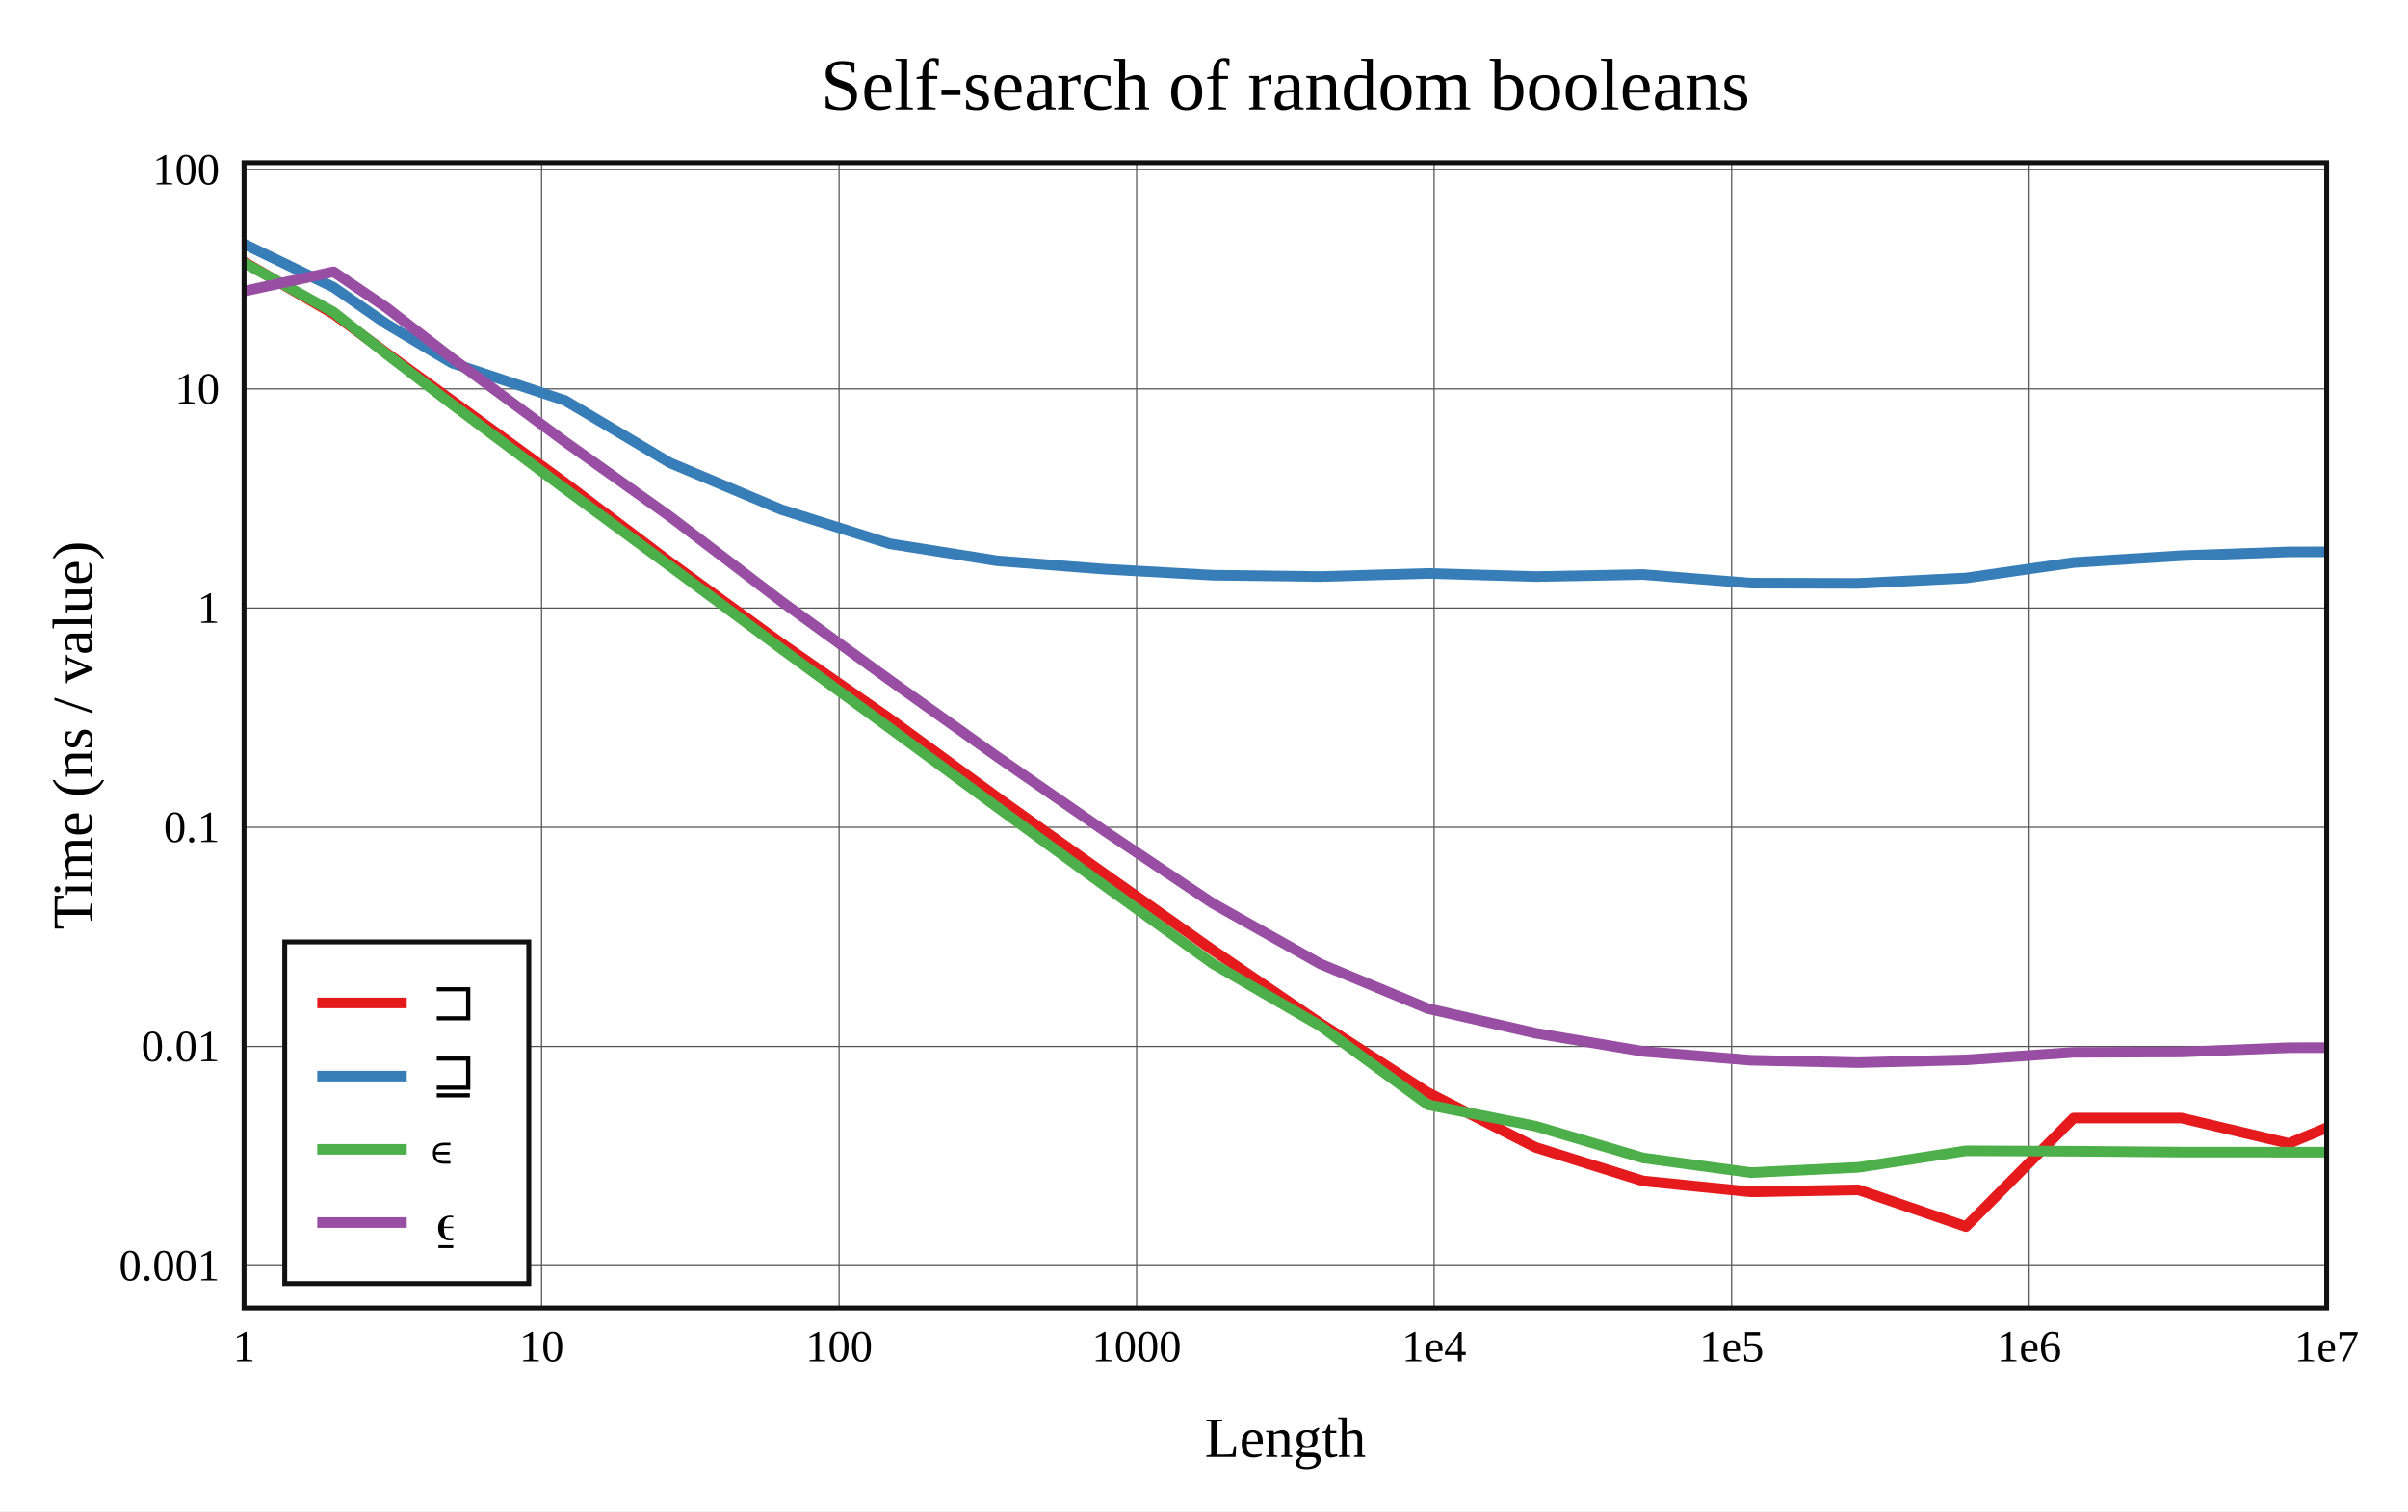
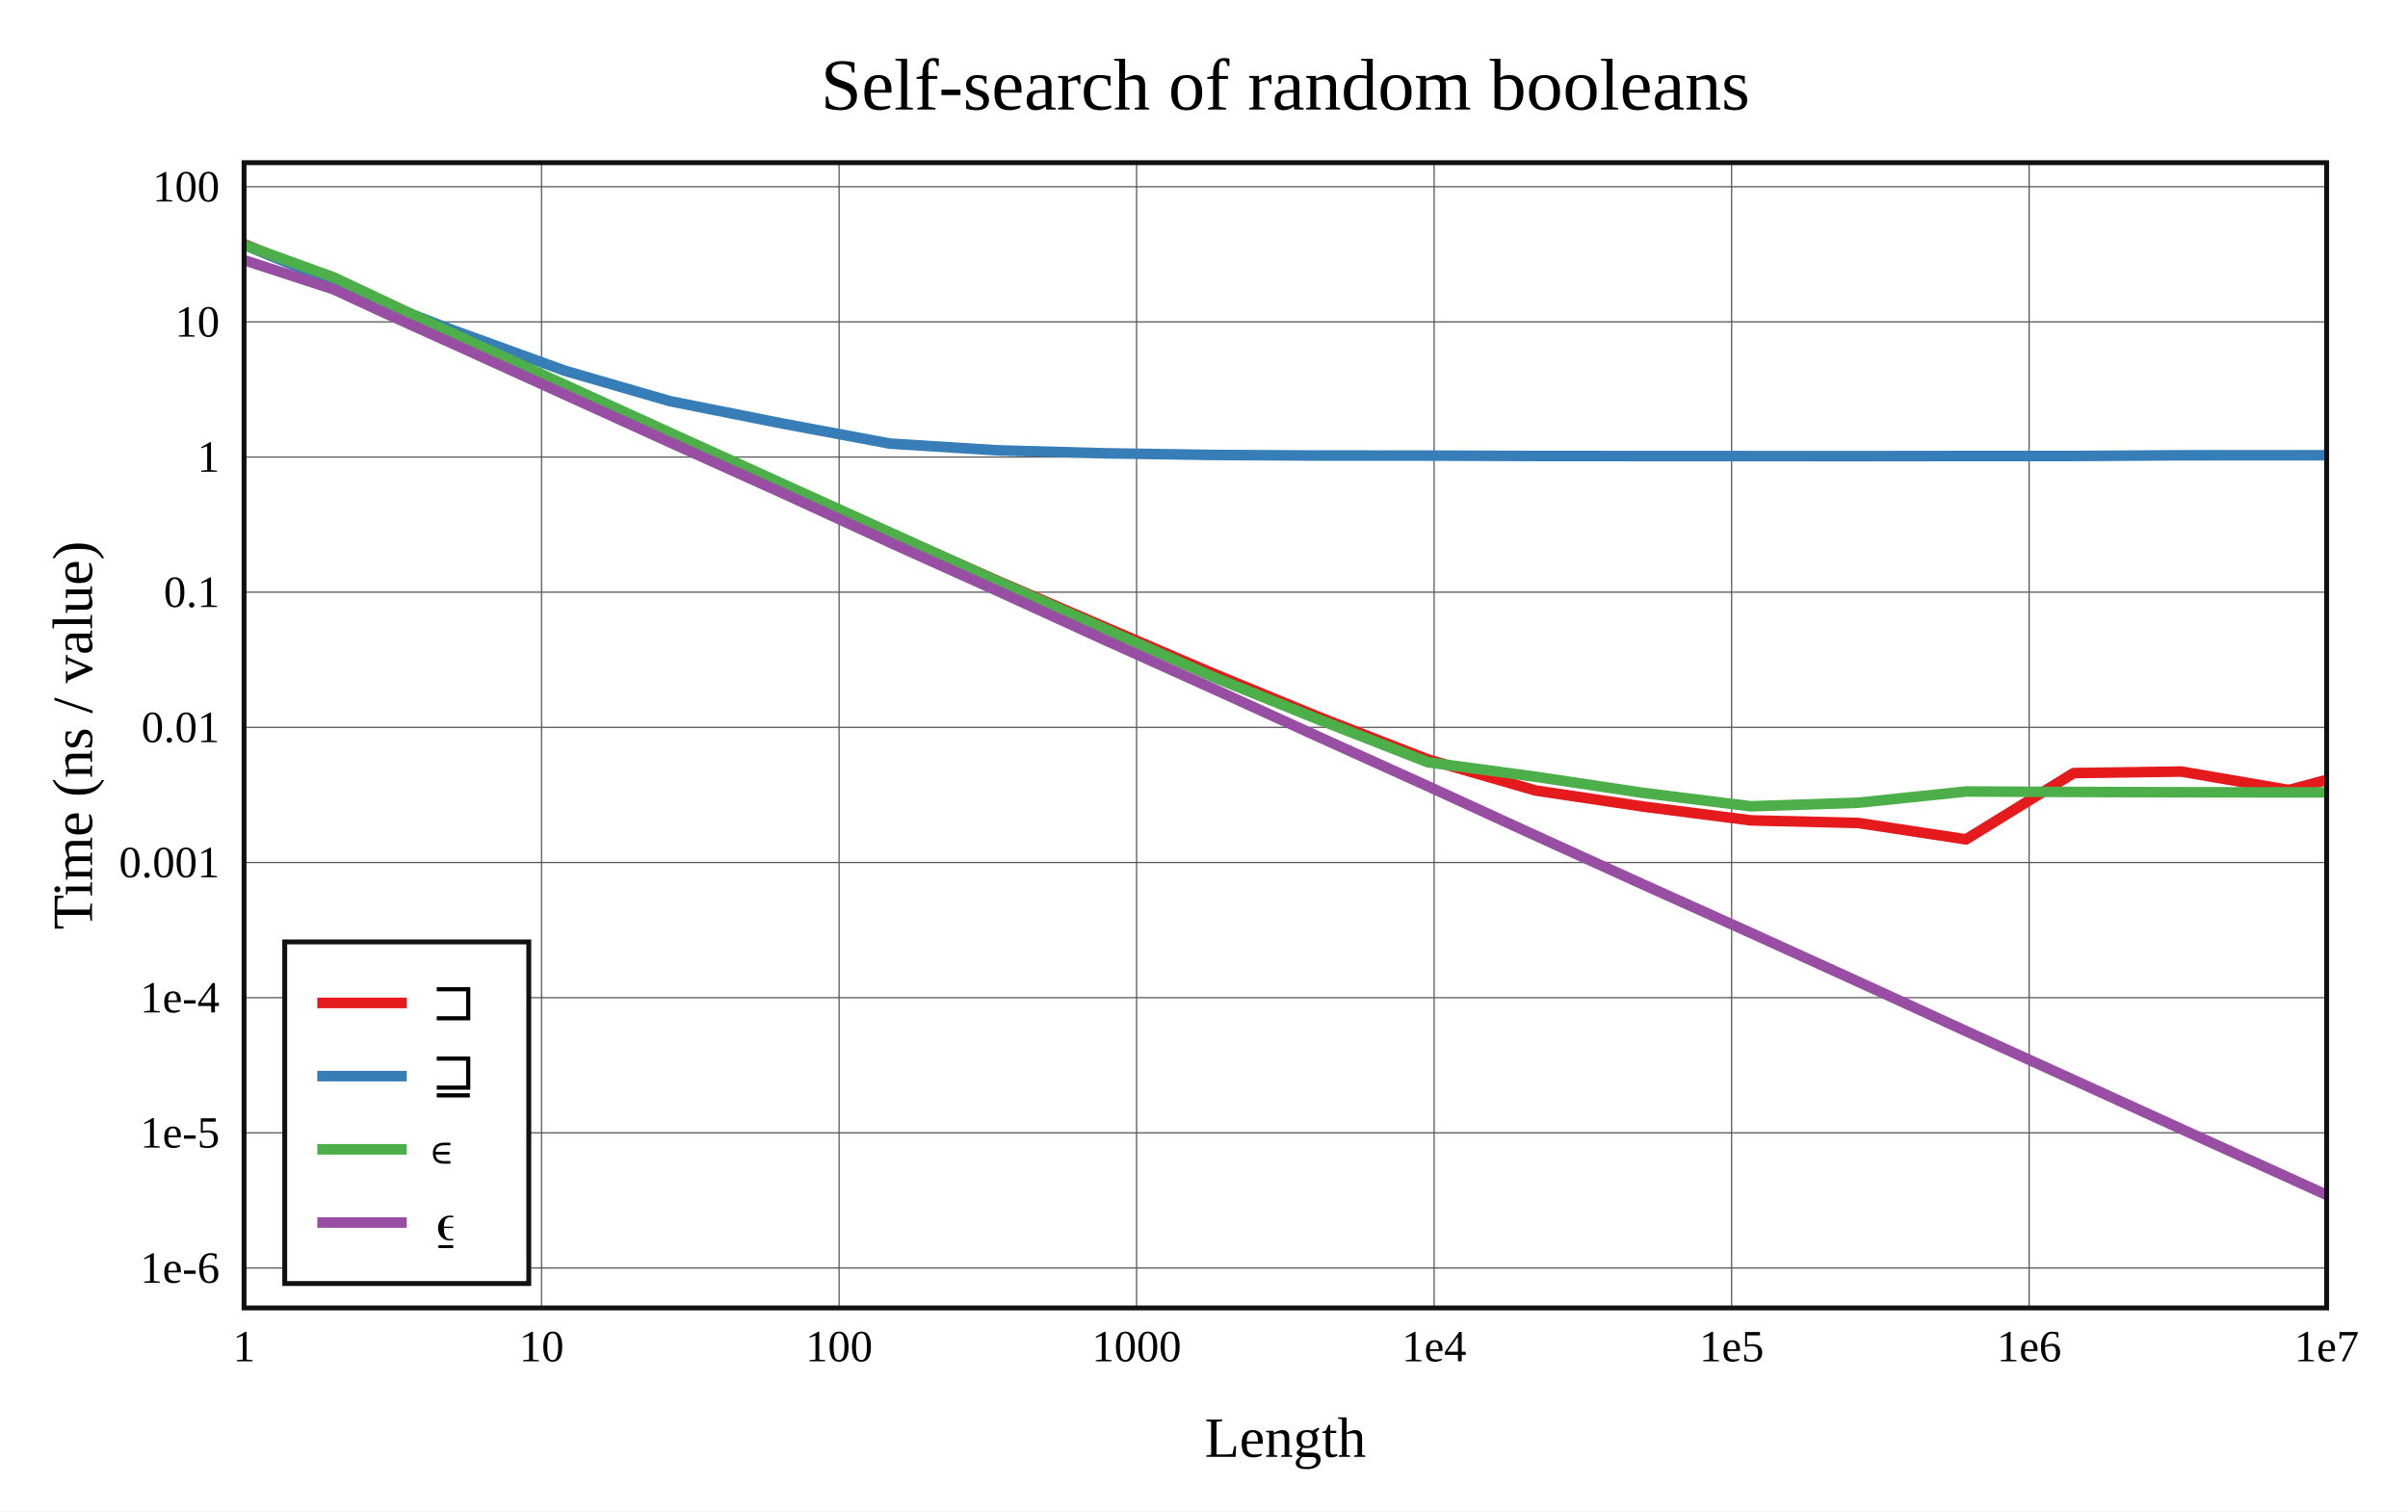
<svg xmlns="http://www.w3.org/2000/svg" viewBox="-60 -40 592 371.6" height="557.4" width="888">
  <g stroke-width="2.6" font-size="14px" text-anchor="middle">
    <defs>
      <clipPath id="clip">
        <rect x="0" y="0" width="512" height="281.6" />
      </clipPath>
    </defs>
    <rect fill="white" x="-60" y="-40" width="592" height="371.6" />
    <text dy="0.33em" font-size="18px" x="256" y="-19">Self-search of random booleans</text>
    <text dy="0.33em" x="256" y="313.6">Length</text>
    <text dy="0.33em" transform="rotate(-90)" x="-140.8" y="-42">Time (ns / value)</text>
    <g stroke-width="0.3" stroke="#555">
      <path d="M73.143 0v281.6" />
      <path d="M146.286 0v281.6" />
      <path d="M219.429 0v281.6" />
      <path d="M292.571 0v281.6" />
      <path d="M365.714 0v281.6" />
      <path d="M438.857 0v281.6" />
-       <path d="M0 271.203h512" />
-       <path d="M0 217.306h512" />
-       <path d="M0 163.409h512" />
-       <path d="M0 109.513h512" />
-       <path d="M0 55.616h512" />
-       <path d="M0 1.719h512" />
+       <path d="M0 271.776h512" />
+       <path d="M0 238.543h512" />
+       <path d="M0 205.31h512" />
+       <path d="M0 172.077h512" />
+       <path d="M0 138.843h512" />
+       <path d="M0 105.61h512" />
+       <path d="M0 72.377h512" />
+       <path d="M0 39.144h512" />
+       <path d="M0 5.911h512" />
    </g>
    <g font-size="11px">
      <text dy="0.33em" x="0" y="291.1">1</text>
      <text dy="0.33em" x="73.143" y="291.1">10</text>
      <text dy="0.33em" x="146.286" y="291.1">100</text>
      <text dy="0.33em" x="219.429" y="291.1">1000</text>
      <text dy="0.33em" x="292.571" y="291.1">1e4</text>
      <text dy="0.33em" x="365.714" y="291.1">1e5</text>
      <text dy="0.33em" x="438.857" y="291.1">1e6</text>
      <text dy="0.33em" x="512" y="291.1">1e7</text>
      <g text-anchor="end">
-         <text dy="0.33em" x="-6" y="271.203">0.001</text>
-         <text dy="0.33em" x="-6" y="217.306">0.01</text>
-         <text dy="0.33em" x="-6" y="163.409">0.1</text>
-         <text dy="0.33em" x="-6" y="109.513">1</text>
-         <text dy="0.33em" x="-6" y="55.616">10</text>
-         <text dy="0.33em" x="-6" y="1.719">100</text>
+         <text dy="0.33em" x="-6" y="271.776">1e-6</text>
+         <text dy="0.33em" x="-6" y="238.543">1e-5</text>
+         <text dy="0.33em" x="-6" y="205.31">1e-4</text>
+         <text dy="0.33em" x="-6" y="172.077">0.001</text>
+         <text dy="0.33em" x="-6" y="138.843">0.01</text>
+         <text dy="0.33em" x="-6" y="105.61">0.1</text>
+         <text dy="0.33em" x="-6" y="72.377">1</text>
+         <text dy="0.33em" x="-6" y="39.144">10</text>
+         <text dy="0.33em" x="-6" y="5.911">100</text>
      </g>
    </g>
    <g clip-path="url(#clip)" fill="none" stroke-linecap="round" stroke-linejoin="round">
-       <path stroke="#e41a1c" d="M0 24.413L22.018 37.183L34.898 46.706L51.125 58.492L78.934 78.753L104.694 98.212L132.109 118.191L158.739 136.714L185.16 156.056L211.658 174.929L238.118 193.563L264.573 211.59L291.036 228.646L317.493 242.108L343.951 250.381L370.409 253.057L396.867 252.557L423.325 261.6L449.783 234.905L476.241 234.896L502.698 241.149L529.156 230.236" />
-       <path stroke="#377eb8" d="M0 20L22.018 30.642L34.898 39.584L51.125 49.253L78.934 58.482L104.694 73.803L132.109 85.319L158.739 93.702L185.16 97.897L211.658 99.952L238.118 101.43L264.573 101.761L291.036 100.999L317.493 101.765L343.951 101.268L370.409 103.384L396.867 103.447L423.325 102.12L449.783 98.317L476.241 96.638L502.698 95.703L529.156 95.681" />
-       <path stroke="#4daf4a" d="M0 24.614L22.018 36.749L34.898 46.958L51.125 59.401L78.934 80.233L104.694 99.191L132.109 119.537L158.739 139.039L185.16 158.49L211.658 177.867L238.118 196.913L264.573 212.26L291.036 231.638L317.493 236.898L343.951 244.717L370.409 248.321L396.867 247.024L423.325 242.958L449.783 243.068L476.241 243.279L502.698 243.298L529.156 243.306" />
-       <path stroke="#984ea3" d="M0 31.58L22.018 26.825L34.898 35.557L51.125 48.075L78.934 68.644L104.694 86.991L132.109 107.874L158.739 127.23L185.16 146.065L211.658 164.393L238.118 182.1L264.573 196.993L291.036 207.995L317.493 214.039L343.951 218.519L370.409 220.689L396.867 221.278L423.325 220.598L449.783 218.76L476.241 218.664L502.698 217.606L529.156 217.585" />
+       <path stroke="#e41a1c" d="M0 20L22.018 29.177L34.898 34.922L51.125 42.3L78.934 55.061L104.694 66.75L132.109 79.146L158.739 91.075L185.16 102.795L211.658 114.196L238.118 125.549L264.573 136.442L291.036 146.731L317.493 154.373L343.951 158.323L370.409 161.716L396.867 162.359L423.325 166.387L449.783 150.09L476.241 149.71L502.698 154.248L529.156 147.196" />
+       <path stroke="#377eb8" d="M0 20.182L22.018 29.318L34.898 34.845L51.125 41.098L78.934 51.179L104.694 58.639L132.109 64.097L158.739 69.068L185.16 70.724L211.658 71.461L238.118 71.861L264.573 72.015L291.036 72.024L317.493 72.119L343.951 72.138L370.409 72.146L396.867 72.155L423.325 72.125L449.783 72.122L476.241 71.947L502.698 71.943L529.156 71.907" />
+       <path stroke="#4daf4a" d="M0 20.212L22.018 28.197L34.898 34.266L51.125 41.945L78.934 54.672L104.694 66.407L132.109 78.836L158.739 90.9L185.16 102.899L211.658 114.665L238.118 126.404L264.573 137.082L291.036 147.431L317.493 150.985L343.951 154.956L370.409 158.254L396.867 157.376L423.325 154.619L449.783 154.726L476.241 154.804L502.698 154.838L529.156 154.815" />
+       <path stroke="#984ea3" d="M0 23.965L22.018 31.135L34.898 37.102L51.125 44.421L78.934 57.055L104.694 68.765L132.109 81.124L158.739 93.37L185.16 105.267L211.658 117.376L238.118 129.29L264.573 141.353L291.036 153.321L317.493 165.452L343.951 177.476L370.409 189.381L396.867 201.409L423.325 213.532L449.783 225.547L476.241 237.594L502.698 249.598L529.156 261.6" />
    </g>
    <rect stroke-width="1.2" stroke="#111" fill="none" x="0" y="0" width="512" height="281.6" />
    <g transform="translate(10,191.6)" text-anchor="start" font-size="13px">
      <rect stroke-width="1.2" stroke="#111" fill="white" x="0" y="0" width="60" height="84" />
      <path stroke="#e41a1c" d="M8 15h22" />
      <path stroke="#377eb8" d="M8 33h22" />
      <path stroke="#4daf4a" d="M8 51h22" />
      <path stroke="#984ea3" d="M8 69h22" />
      <text dy="0.33em" x="36" y="15">⊐</text>
      <text dy="0.33em" x="36" y="33">⊒</text>
      <text dy="0.33em" x="36" y="51">∊</text>
      <text dy="0.33em" x="36" y="69">⍷</text>
    </g>
  </g>
</svg>
